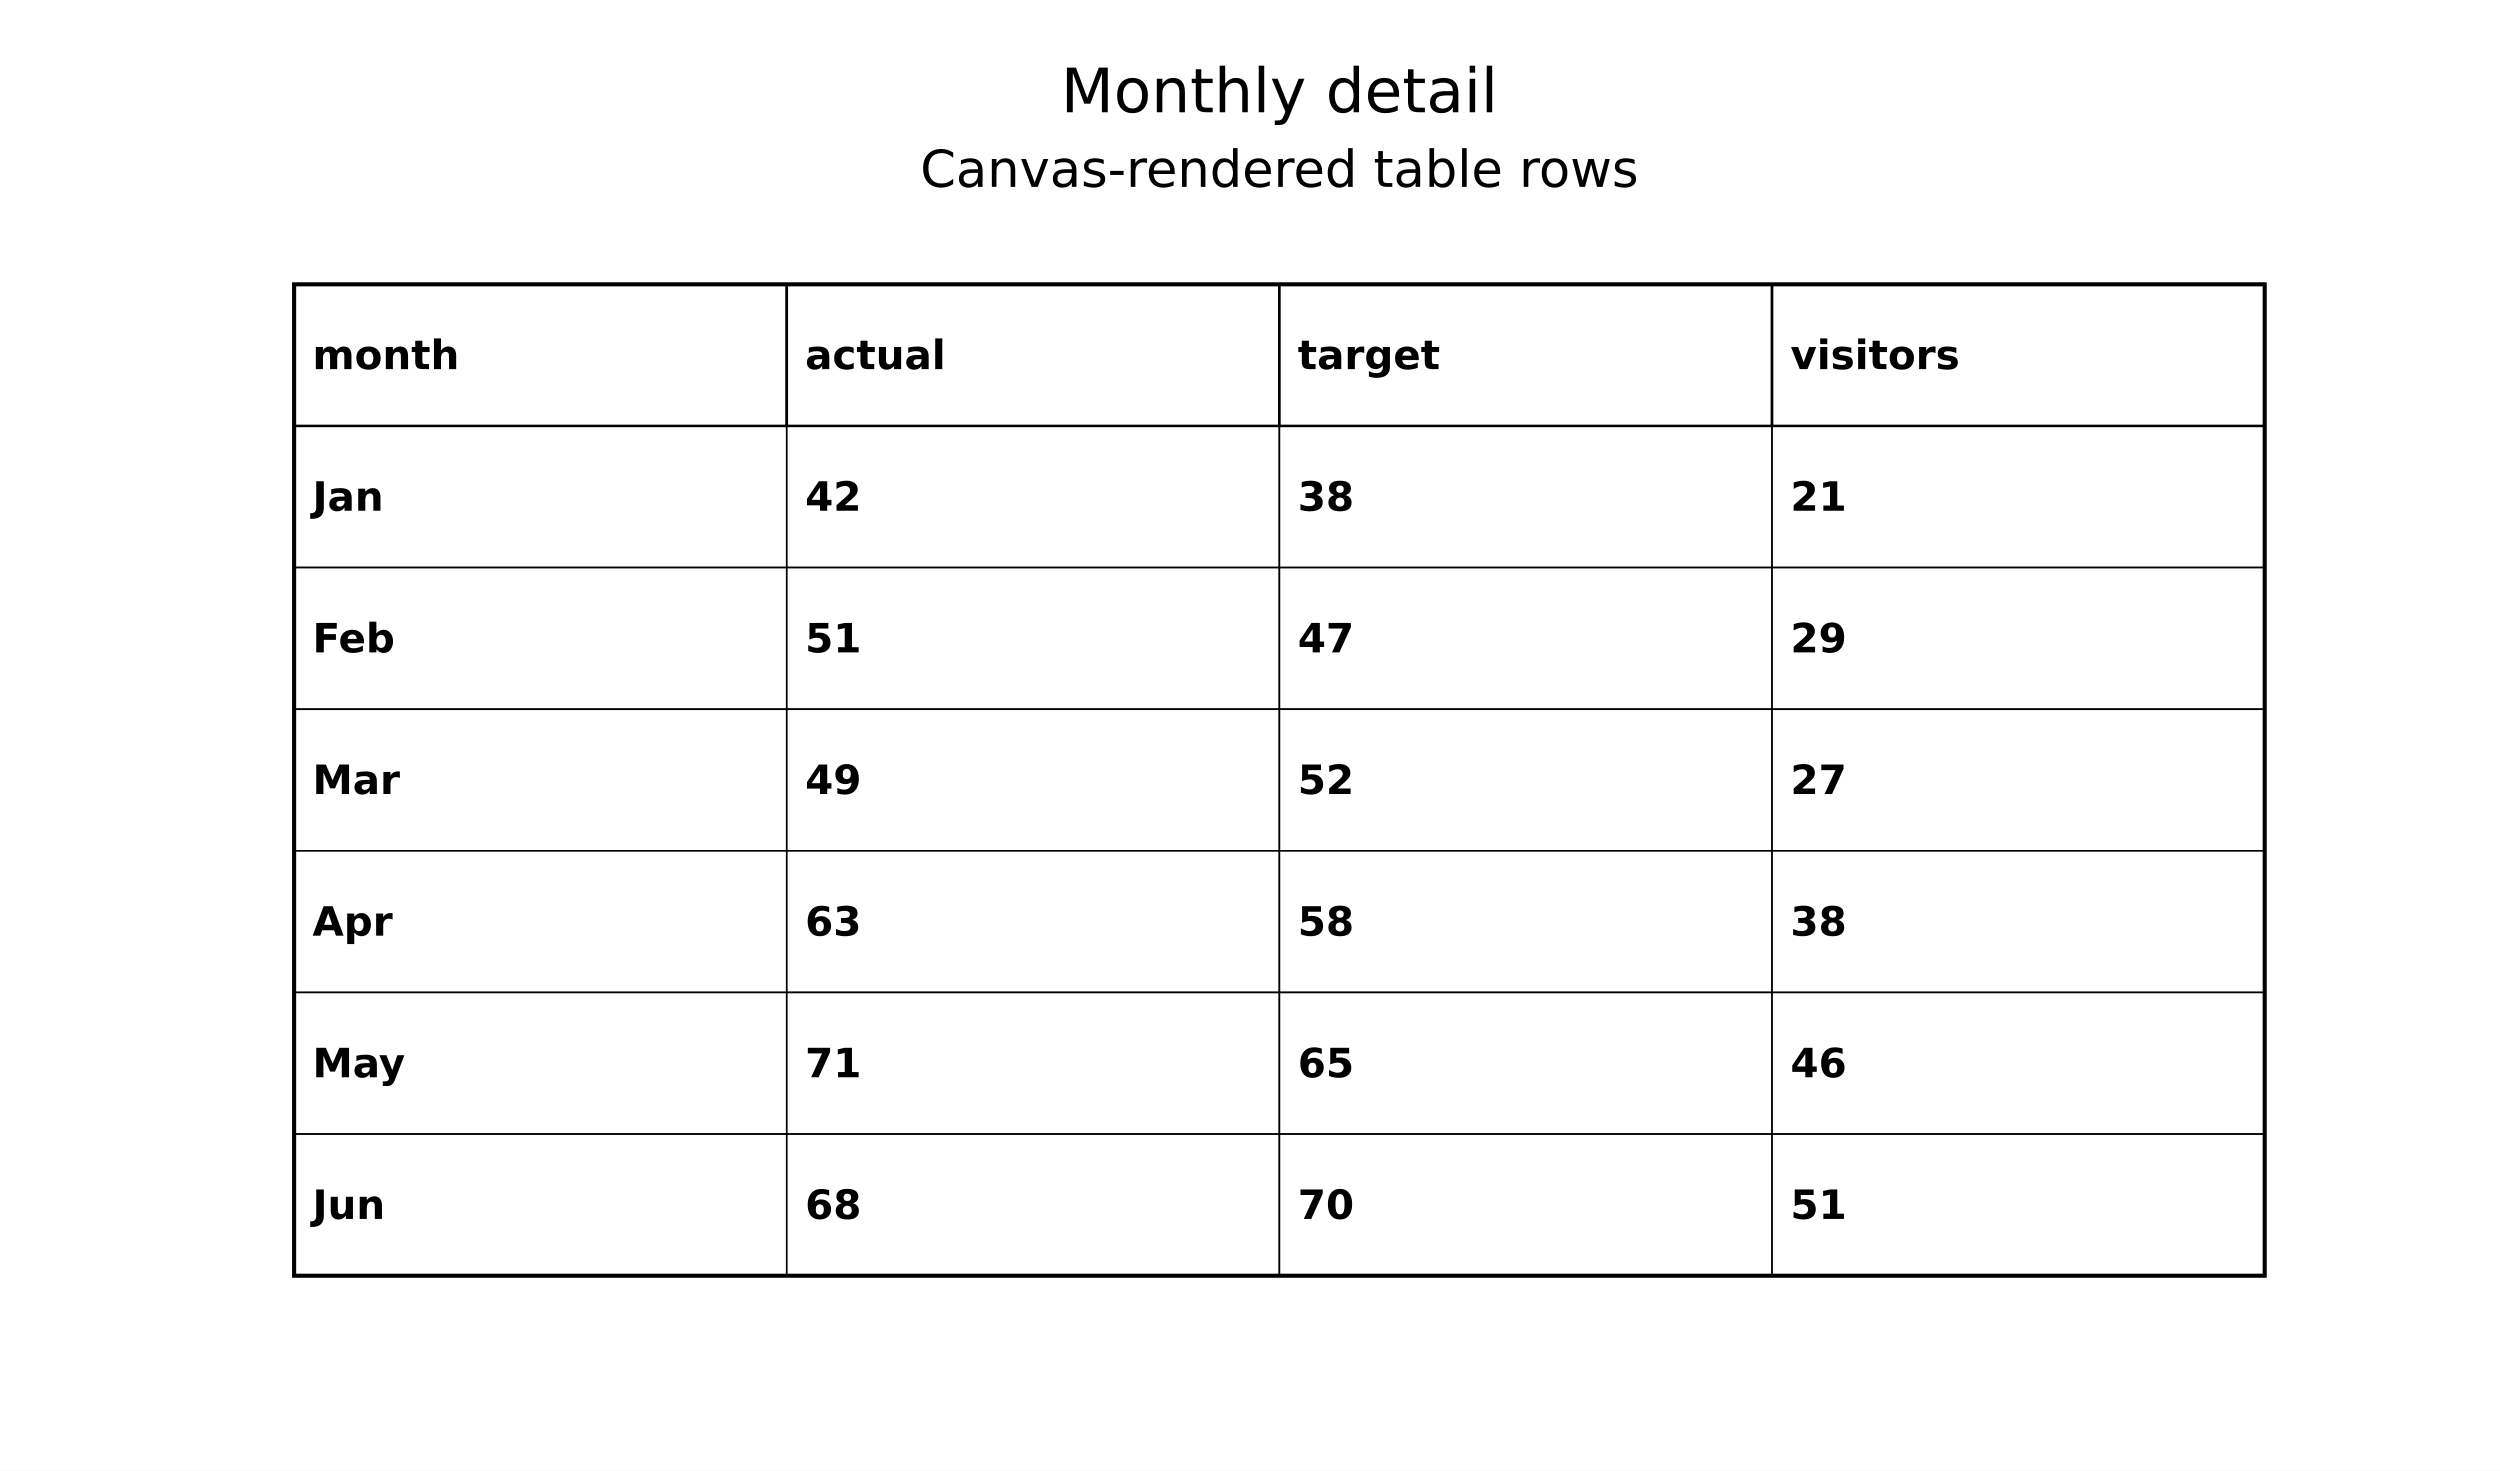
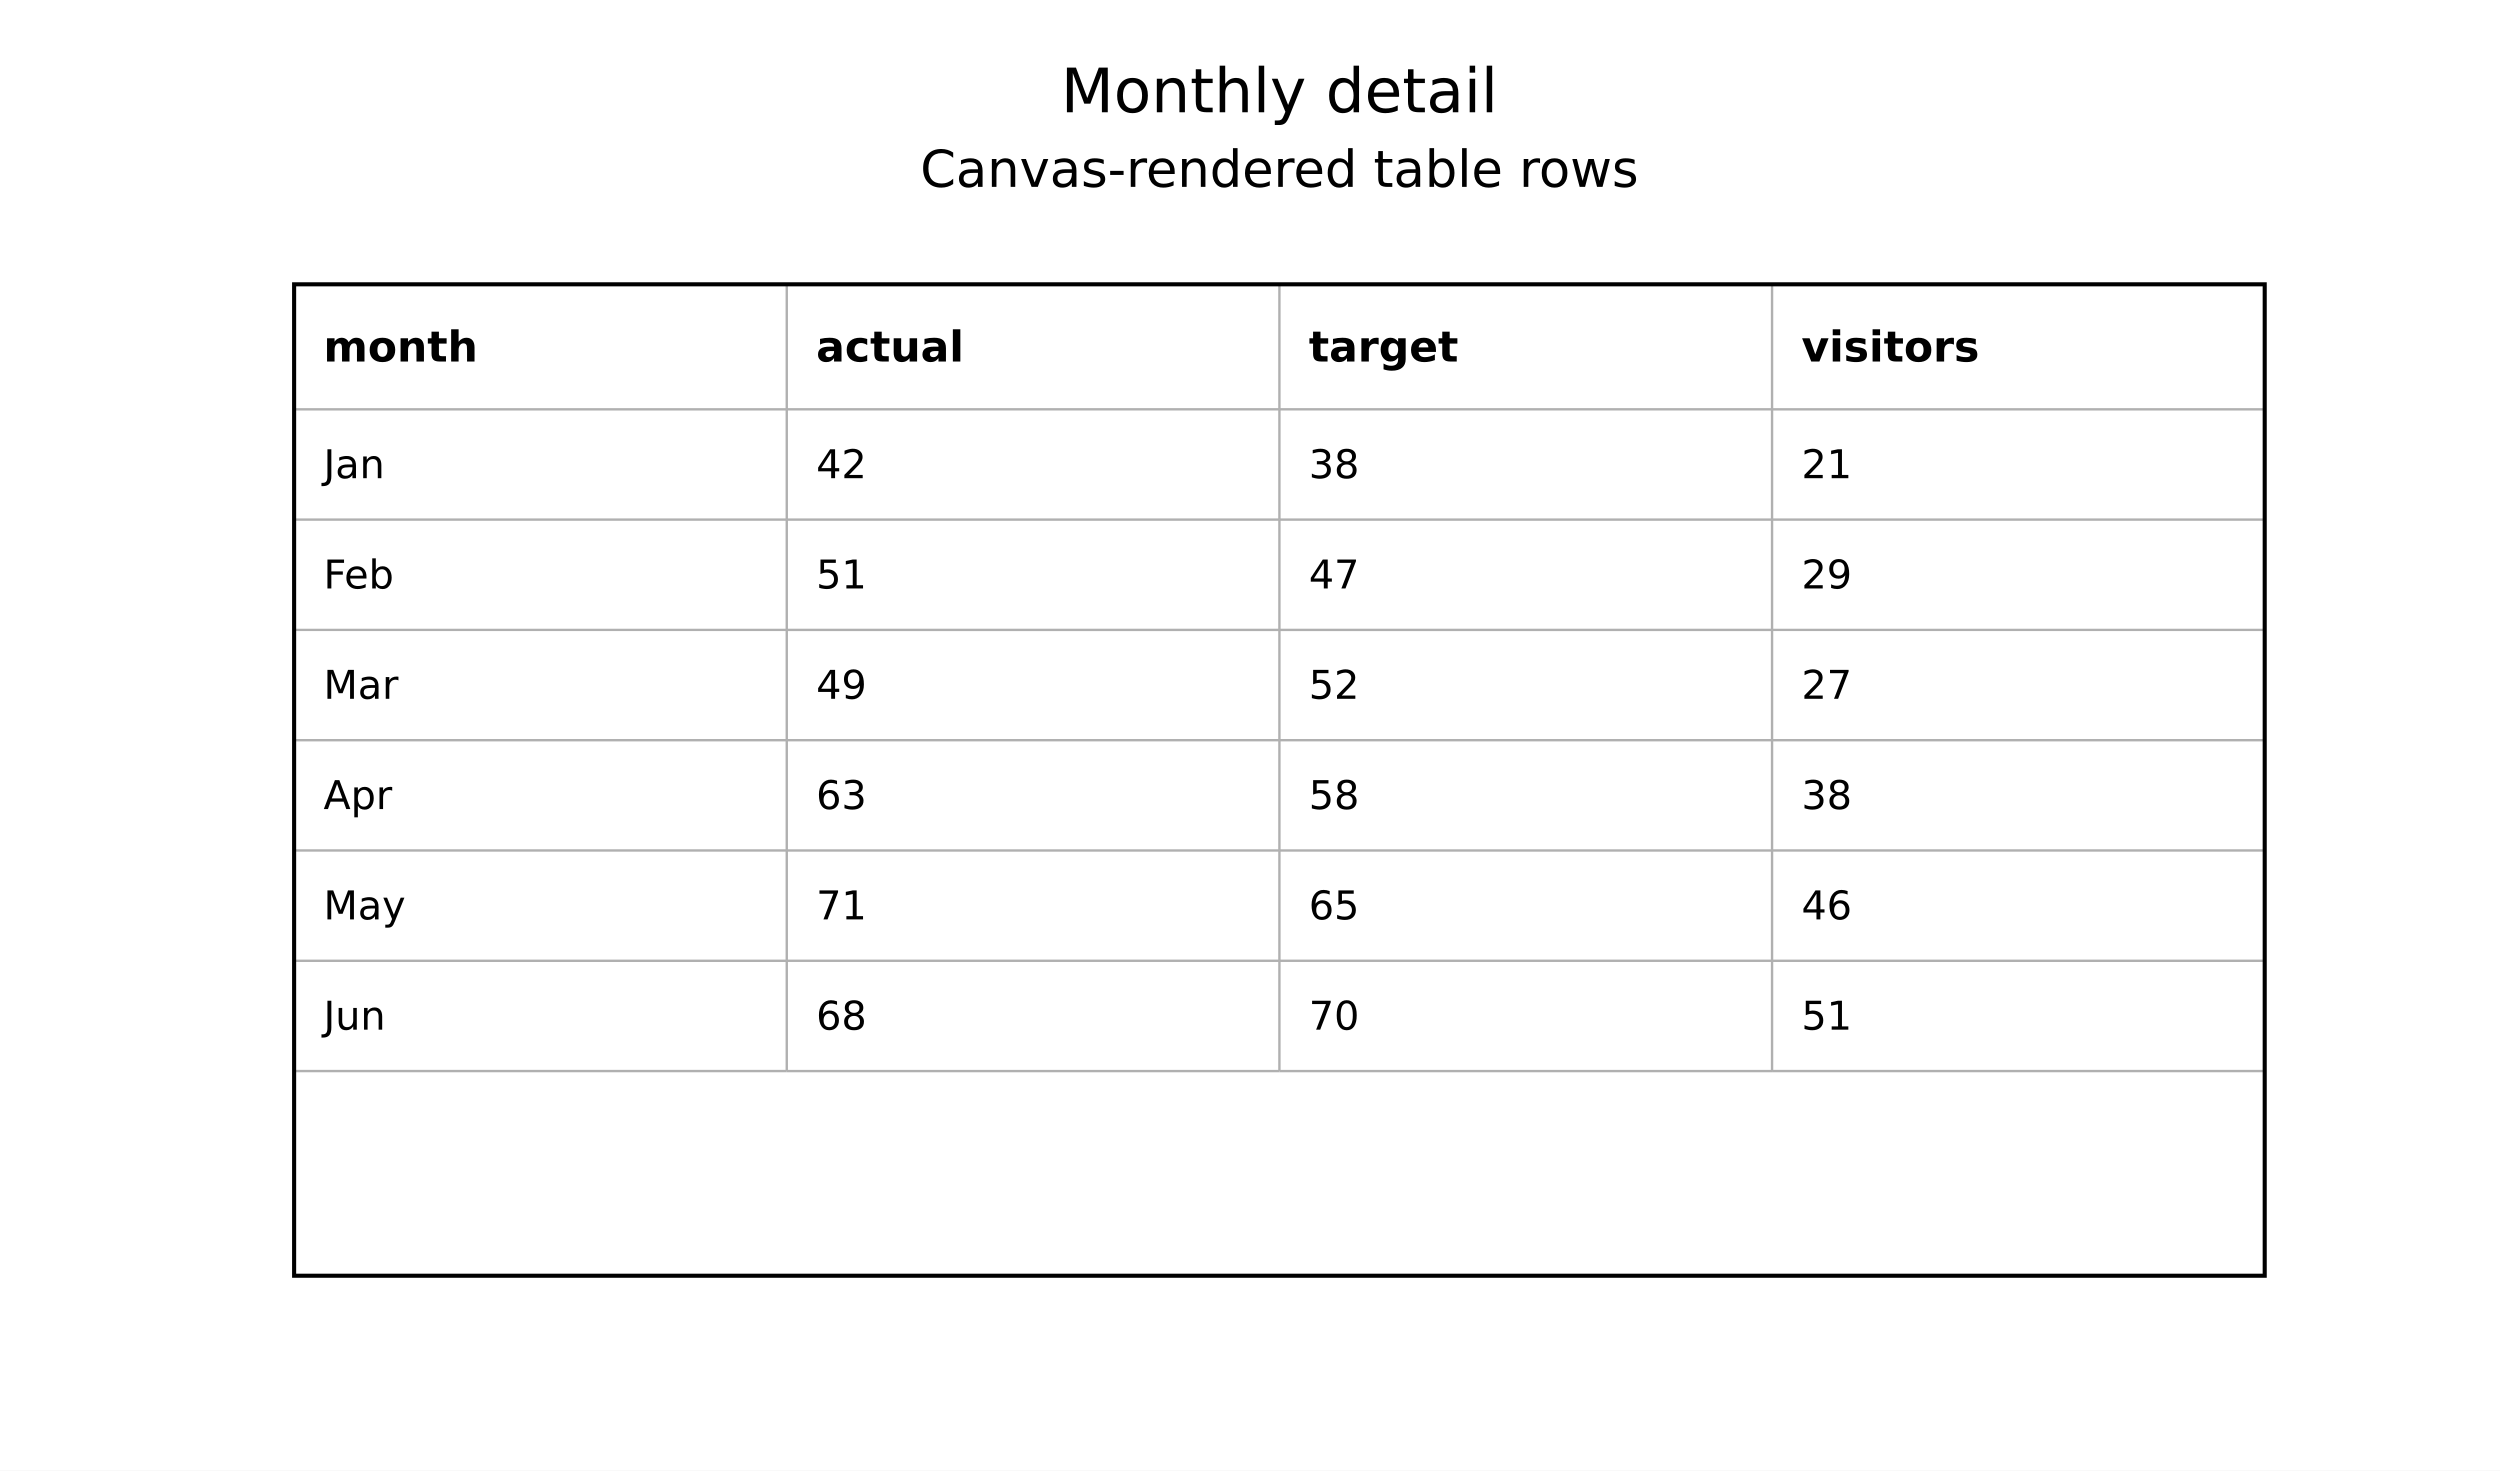
<svg xmlns="http://www.w3.org/2000/svg" width="680" height="400" viewBox="0 0 680 400" role="img" aria-labelledby="title description">
  <defs>
    <clipPath id="clip-1">
      <rect x="80" y="77.333" width="536" height="269.667" />
    </clipPath>
  </defs>
  <rect width="100%" height="100%" fill="#FFFFFF" />
  <g data-scene-node="scene:root">
    <rect data-scene-node="chart:panel" x="80" y="77.333" width="536" height="269.667" rx="0" fill="#FFFFFF" />
    <g data-scene-node="layer-0:group" clip-path="url(#clip-1)">
-       <rect data-scene-node="layer-0:table-cell:0:0" x="80" y="115.857" width="134" height="38.524" rx="0" fill="#FFFFFF" stroke="#000000" stroke-width="0.45" />
-       <rect data-scene-node="layer-0:table-cell:0:1" x="214" y="115.857" width="134" height="38.524" rx="0" fill="#FFFFFF" stroke="#000000" stroke-width="0.45" />
-       <rect data-scene-node="layer-0:table-cell:0:2" x="348" y="115.857" width="134" height="38.524" rx="0" fill="#FFFFFF" stroke="#000000" stroke-width="0.45" />
-       <rect data-scene-node="layer-0:table-cell:0:3" x="482" y="115.857" width="134" height="38.524" rx="0" fill="#FFFFFF" stroke="#000000" stroke-width="0.45" />
-       <rect data-scene-node="layer-0:table-cell:1:0" x="80" y="154.381" width="134" height="38.524" rx="0" fill="#FFFFFF" stroke="#000000" stroke-width="0.45" />
-       <rect data-scene-node="layer-0:table-cell:1:1" x="214" y="154.381" width="134" height="38.524" rx="0" fill="#FFFFFF" stroke="#000000" stroke-width="0.45" />
-       <rect data-scene-node="layer-0:table-cell:1:2" x="348" y="154.381" width="134" height="38.524" rx="0" fill="#FFFFFF" stroke="#000000" stroke-width="0.45" />
-       <rect data-scene-node="layer-0:table-cell:1:3" x="482" y="154.381" width="134" height="38.524" rx="0" fill="#FFFFFF" stroke="#000000" stroke-width="0.45" />
-       <rect data-scene-node="layer-0:table-cell:2:0" x="80" y="192.905" width="134" height="38.524" rx="0" fill="#FFFFFF" stroke="#000000" stroke-width="0.45" />
-       <rect data-scene-node="layer-0:table-cell:2:1" x="214" y="192.905" width="134" height="38.524" rx="0" fill="#FFFFFF" stroke="#000000" stroke-width="0.45" />
-       <rect data-scene-node="layer-0:table-cell:2:2" x="348" y="192.905" width="134" height="38.524" rx="0" fill="#FFFFFF" stroke="#000000" stroke-width="0.45" />
-       <rect data-scene-node="layer-0:table-cell:2:3" x="482" y="192.905" width="134" height="38.524" rx="0" fill="#FFFFFF" stroke="#000000" stroke-width="0.45" />
-       <rect data-scene-node="layer-0:table-cell:3:0" x="80" y="231.429" width="134" height="38.524" rx="0" fill="#FFFFFF" stroke="#000000" stroke-width="0.45" />
-       <rect data-scene-node="layer-0:table-cell:3:1" x="214" y="231.429" width="134" height="38.524" rx="0" fill="#FFFFFF" stroke="#000000" stroke-width="0.45" />
-       <rect data-scene-node="layer-0:table-cell:3:2" x="348" y="231.429" width="134" height="38.524" rx="0" fill="#FFFFFF" stroke="#000000" stroke-width="0.45" />
-       <rect data-scene-node="layer-0:table-cell:3:3" x="482" y="231.429" width="134" height="38.524" rx="0" fill="#FFFFFF" stroke="#000000" stroke-width="0.45" />
-       <rect data-scene-node="layer-0:table-cell:4:0" x="80" y="269.952" width="134" height="38.524" rx="0" fill="#FFFFFF" stroke="#000000" stroke-width="0.45" />
-       <rect data-scene-node="layer-0:table-cell:4:1" x="214" y="269.952" width="134" height="38.524" rx="0" fill="#FFFFFF" stroke="#000000" stroke-width="0.45" />
-       <rect data-scene-node="layer-0:table-cell:4:2" x="348" y="269.952" width="134" height="38.524" rx="0" fill="#FFFFFF" stroke="#000000" stroke-width="0.45" />
-       <rect data-scene-node="layer-0:table-cell:4:3" x="482" y="269.952" width="134" height="38.524" rx="0" fill="#FFFFFF" stroke="#000000" stroke-width="0.45" />
-       <rect data-scene-node="layer-0:table-cell:5:0" x="80" y="308.476" width="134" height="38.524" rx="0" fill="#FFFFFF" stroke="#000000" stroke-width="0.45" />
-       <rect data-scene-node="layer-0:table-cell:5:1" x="214" y="308.476" width="134" height="38.524" rx="0" fill="#FFFFFF" stroke="#000000" stroke-width="0.45" />
-       <rect data-scene-node="layer-0:table-cell:5:2" x="348" y="308.476" width="134" height="38.524" rx="0" fill="#FFFFFF" stroke="#000000" stroke-width="0.45" />
-       <rect data-scene-node="layer-0:table-cell:5:3" x="482" y="308.476" width="134" height="38.524" rx="0" fill="#FFFFFF" stroke="#000000" stroke-width="0.45" />
-       <rect data-scene-node="layer-0:table-header:0" x="80" y="77.333" width="134" height="38.524" rx="0" fill="#FFFFFF" stroke="#000000" stroke-width="0.7" />
-       <rect data-scene-node="layer-0:table-header:1" x="214" y="77.333" width="134" height="38.524" rx="0" fill="#FFFFFF" stroke="#000000" stroke-width="0.7" />
-       <rect data-scene-node="layer-0:table-header:2" x="348" y="77.333" width="134" height="38.524" rx="0" fill="#FFFFFF" stroke="#000000" stroke-width="0.7" />
-       <rect data-scene-node="layer-0:table-header:3" x="482" y="77.333" width="134" height="38.524" rx="0" fill="#FFFFFF" stroke="#000000" stroke-width="0.7" />
-       <text data-scene-node="layer-0:table-cell-label:0:0" x="85" y="135.119" fill="#000000" font-family="&quot;DejaVu Sans&quot;, &quot;Bitstream Vera Sans&quot;, &quot;Computer Modern Sans Serif&quot;, Arial, Helvetica, sans-serif" font-size="11" font-weight="600" text-anchor="start" dominant-baseline="central">Jan</text>
-       <text data-scene-node="layer-0:table-cell-label:0:1" x="219" y="135.119" fill="#000000" font-family="&quot;DejaVu Sans&quot;, &quot;Bitstream Vera Sans&quot;, &quot;Computer Modern Sans Serif&quot;, Arial, Helvetica, sans-serif" font-size="11" font-weight="600" text-anchor="start" dominant-baseline="central">42</text>
-       <text data-scene-node="layer-0:table-cell-label:0:2" x="353" y="135.119" fill="#000000" font-family="&quot;DejaVu Sans&quot;, &quot;Bitstream Vera Sans&quot;, &quot;Computer Modern Sans Serif&quot;, Arial, Helvetica, sans-serif" font-size="11" font-weight="600" text-anchor="start" dominant-baseline="central">38</text>
-       <text data-scene-node="layer-0:table-cell-label:0:3" x="487" y="135.119" fill="#000000" font-family="&quot;DejaVu Sans&quot;, &quot;Bitstream Vera Sans&quot;, &quot;Computer Modern Sans Serif&quot;, Arial, Helvetica, sans-serif" font-size="11" font-weight="600" text-anchor="start" dominant-baseline="central">21</text>
-       <text data-scene-node="layer-0:table-cell-label:1:0" x="85" y="173.643" fill="#000000" font-family="&quot;DejaVu Sans&quot;, &quot;Bitstream Vera Sans&quot;, &quot;Computer Modern Sans Serif&quot;, Arial, Helvetica, sans-serif" font-size="11" font-weight="600" text-anchor="start" dominant-baseline="central">Feb</text>
-       <text data-scene-node="layer-0:table-cell-label:1:1" x="219" y="173.643" fill="#000000" font-family="&quot;DejaVu Sans&quot;, &quot;Bitstream Vera Sans&quot;, &quot;Computer Modern Sans Serif&quot;, Arial, Helvetica, sans-serif" font-size="11" font-weight="600" text-anchor="start" dominant-baseline="central">51</text>
-       <text data-scene-node="layer-0:table-cell-label:1:2" x="353" y="173.643" fill="#000000" font-family="&quot;DejaVu Sans&quot;, &quot;Bitstream Vera Sans&quot;, &quot;Computer Modern Sans Serif&quot;, Arial, Helvetica, sans-serif" font-size="11" font-weight="600" text-anchor="start" dominant-baseline="central">47</text>
-       <text data-scene-node="layer-0:table-cell-label:1:3" x="487" y="173.643" fill="#000000" font-family="&quot;DejaVu Sans&quot;, &quot;Bitstream Vera Sans&quot;, &quot;Computer Modern Sans Serif&quot;, Arial, Helvetica, sans-serif" font-size="11" font-weight="600" text-anchor="start" dominant-baseline="central">29</text>
-       <text data-scene-node="layer-0:table-cell-label:2:0" x="85" y="212.167" fill="#000000" font-family="&quot;DejaVu Sans&quot;, &quot;Bitstream Vera Sans&quot;, &quot;Computer Modern Sans Serif&quot;, Arial, Helvetica, sans-serif" font-size="11" font-weight="600" text-anchor="start" dominant-baseline="central">Mar</text>
-       <text data-scene-node="layer-0:table-cell-label:2:1" x="219" y="212.167" fill="#000000" font-family="&quot;DejaVu Sans&quot;, &quot;Bitstream Vera Sans&quot;, &quot;Computer Modern Sans Serif&quot;, Arial, Helvetica, sans-serif" font-size="11" font-weight="600" text-anchor="start" dominant-baseline="central">49</text>
-       <text data-scene-node="layer-0:table-cell-label:2:2" x="353" y="212.167" fill="#000000" font-family="&quot;DejaVu Sans&quot;, &quot;Bitstream Vera Sans&quot;, &quot;Computer Modern Sans Serif&quot;, Arial, Helvetica, sans-serif" font-size="11" font-weight="600" text-anchor="start" dominant-baseline="central">52</text>
-       <text data-scene-node="layer-0:table-cell-label:2:3" x="487" y="212.167" fill="#000000" font-family="&quot;DejaVu Sans&quot;, &quot;Bitstream Vera Sans&quot;, &quot;Computer Modern Sans Serif&quot;, Arial, Helvetica, sans-serif" font-size="11" font-weight="600" text-anchor="start" dominant-baseline="central">27</text>
-       <text data-scene-node="layer-0:table-cell-label:3:0" x="85" y="250.69" fill="#000000" font-family="&quot;DejaVu Sans&quot;, &quot;Bitstream Vera Sans&quot;, &quot;Computer Modern Sans Serif&quot;, Arial, Helvetica, sans-serif" font-size="11" font-weight="600" text-anchor="start" dominant-baseline="central">Apr</text>
-       <text data-scene-node="layer-0:table-cell-label:3:1" x="219" y="250.69" fill="#000000" font-family="&quot;DejaVu Sans&quot;, &quot;Bitstream Vera Sans&quot;, &quot;Computer Modern Sans Serif&quot;, Arial, Helvetica, sans-serif" font-size="11" font-weight="600" text-anchor="start" dominant-baseline="central">63</text>
-       <text data-scene-node="layer-0:table-cell-label:3:2" x="353" y="250.69" fill="#000000" font-family="&quot;DejaVu Sans&quot;, &quot;Bitstream Vera Sans&quot;, &quot;Computer Modern Sans Serif&quot;, Arial, Helvetica, sans-serif" font-size="11" font-weight="600" text-anchor="start" dominant-baseline="central">58</text>
-       <text data-scene-node="layer-0:table-cell-label:3:3" x="487" y="250.69" fill="#000000" font-family="&quot;DejaVu Sans&quot;, &quot;Bitstream Vera Sans&quot;, &quot;Computer Modern Sans Serif&quot;, Arial, Helvetica, sans-serif" font-size="11" font-weight="600" text-anchor="start" dominant-baseline="central">38</text>
-       <text data-scene-node="layer-0:table-cell-label:4:0" x="85" y="289.214" fill="#000000" font-family="&quot;DejaVu Sans&quot;, &quot;Bitstream Vera Sans&quot;, &quot;Computer Modern Sans Serif&quot;, Arial, Helvetica, sans-serif" font-size="11" font-weight="600" text-anchor="start" dominant-baseline="central">May</text>
-       <text data-scene-node="layer-0:table-cell-label:4:1" x="219" y="289.214" fill="#000000" font-family="&quot;DejaVu Sans&quot;, &quot;Bitstream Vera Sans&quot;, &quot;Computer Modern Sans Serif&quot;, Arial, Helvetica, sans-serif" font-size="11" font-weight="600" text-anchor="start" dominant-baseline="central">71</text>
-       <text data-scene-node="layer-0:table-cell-label:4:2" x="353" y="289.214" fill="#000000" font-family="&quot;DejaVu Sans&quot;, &quot;Bitstream Vera Sans&quot;, &quot;Computer Modern Sans Serif&quot;, Arial, Helvetica, sans-serif" font-size="11" font-weight="600" text-anchor="start" dominant-baseline="central">65</text>
-       <text data-scene-node="layer-0:table-cell-label:4:3" x="487" y="289.214" fill="#000000" font-family="&quot;DejaVu Sans&quot;, &quot;Bitstream Vera Sans&quot;, &quot;Computer Modern Sans Serif&quot;, Arial, Helvetica, sans-serif" font-size="11" font-weight="600" text-anchor="start" dominant-baseline="central">46</text>
-       <text data-scene-node="layer-0:table-cell-label:5:0" x="85" y="327.738" fill="#000000" font-family="&quot;DejaVu Sans&quot;, &quot;Bitstream Vera Sans&quot;, &quot;Computer Modern Sans Serif&quot;, Arial, Helvetica, sans-serif" font-size="11" font-weight="600" text-anchor="start" dominant-baseline="central">Jun</text>
-       <text data-scene-node="layer-0:table-cell-label:5:1" x="219" y="327.738" fill="#000000" font-family="&quot;DejaVu Sans&quot;, &quot;Bitstream Vera Sans&quot;, &quot;Computer Modern Sans Serif&quot;, Arial, Helvetica, sans-serif" font-size="11" font-weight="600" text-anchor="start" dominant-baseline="central">68</text>
-       <text data-scene-node="layer-0:table-cell-label:5:2" x="353" y="327.738" fill="#000000" font-family="&quot;DejaVu Sans&quot;, &quot;Bitstream Vera Sans&quot;, &quot;Computer Modern Sans Serif&quot;, Arial, Helvetica, sans-serif" font-size="11" font-weight="600" text-anchor="start" dominant-baseline="central">70</text>
-       <text data-scene-node="layer-0:table-cell-label:5:3" x="487" y="327.738" fill="#000000" font-family="&quot;DejaVu Sans&quot;, &quot;Bitstream Vera Sans&quot;, &quot;Computer Modern Sans Serif&quot;, Arial, Helvetica, sans-serif" font-size="11" font-weight="600" text-anchor="start" dominant-baseline="central">51</text>
-       <text data-scene-node="layer-0:table-header-label:0" x="85" y="96.595" fill="#000000" font-family="&quot;DejaVu Sans&quot;, &quot;Bitstream Vera Sans&quot;, &quot;Computer Modern Sans Serif&quot;, Arial, Helvetica, sans-serif" font-size="11" font-weight="700" text-anchor="start" dominant-baseline="central">month</text>
-       <text data-scene-node="layer-0:table-header-label:1" x="219" y="96.595" fill="#000000" font-family="&quot;DejaVu Sans&quot;, &quot;Bitstream Vera Sans&quot;, &quot;Computer Modern Sans Serif&quot;, Arial, Helvetica, sans-serif" font-size="11" font-weight="700" text-anchor="start" dominant-baseline="central">actual</text>
-       <text data-scene-node="layer-0:table-header-label:2" x="353" y="96.595" fill="#000000" font-family="&quot;DejaVu Sans&quot;, &quot;Bitstream Vera Sans&quot;, &quot;Computer Modern Sans Serif&quot;, Arial, Helvetica, sans-serif" font-size="11" font-weight="700" text-anchor="start" dominant-baseline="central">target</text>
-       <text data-scene-node="layer-0:table-header-label:3" x="487" y="96.595" fill="#000000" font-family="&quot;DejaVu Sans&quot;, &quot;Bitstream Vera Sans&quot;, &quot;Computer Modern Sans Serif&quot;, Arial, Helvetica, sans-serif" font-size="11" font-weight="700" text-anchor="start" dominant-baseline="central">visitors</text>
+       <rect data-scene-node="layer-0:table-cell:0:0" x="80" y="111.333" width="134" height="30" rx="0" fill="#FFFFFF" />
+       <rect data-scene-node="layer-0:table-cell:0:1" x="214" y="111.333" width="134" height="30" rx="0" fill="#FFFFFF" />
+       <rect data-scene-node="layer-0:table-cell:0:2" x="348" y="111.333" width="134" height="30" rx="0" fill="#FFFFFF" />
+       <rect data-scene-node="layer-0:table-cell:0:3" x="482" y="111.333" width="134" height="30" rx="0" fill="#FFFFFF" />
+       <rect data-scene-node="layer-0:table-cell:1:0" x="80" y="141.333" width="134" height="30" rx="0" fill="#FFFFFF" />
+       <rect data-scene-node="layer-0:table-cell:1:1" x="214" y="141.333" width="134" height="30" rx="0" fill="#FFFFFF" />
+       <rect data-scene-node="layer-0:table-cell:1:2" x="348" y="141.333" width="134" height="30" rx="0" fill="#FFFFFF" />
+       <rect data-scene-node="layer-0:table-cell:1:3" x="482" y="141.333" width="134" height="30" rx="0" fill="#FFFFFF" />
+       <rect data-scene-node="layer-0:table-cell:2:0" x="80" y="171.333" width="134" height="30" rx="0" fill="#FFFFFF" />
+       <rect data-scene-node="layer-0:table-cell:2:1" x="214" y="171.333" width="134" height="30" rx="0" fill="#FFFFFF" />
+       <rect data-scene-node="layer-0:table-cell:2:2" x="348" y="171.333" width="134" height="30" rx="0" fill="#FFFFFF" />
+       <rect data-scene-node="layer-0:table-cell:2:3" x="482" y="171.333" width="134" height="30" rx="0" fill="#FFFFFF" />
+       <rect data-scene-node="layer-0:table-cell:3:0" x="80" y="201.333" width="134" height="30" rx="0" fill="#FFFFFF" />
+       <rect data-scene-node="layer-0:table-cell:3:1" x="214" y="201.333" width="134" height="30" rx="0" fill="#FFFFFF" />
+       <rect data-scene-node="layer-0:table-cell:3:2" x="348" y="201.333" width="134" height="30" rx="0" fill="#FFFFFF" />
+       <rect data-scene-node="layer-0:table-cell:3:3" x="482" y="201.333" width="134" height="30" rx="0" fill="#FFFFFF" />
+       <rect data-scene-node="layer-0:table-cell:4:0" x="80" y="231.333" width="134" height="30" rx="0" fill="#FFFFFF" />
+       <rect data-scene-node="layer-0:table-cell:4:1" x="214" y="231.333" width="134" height="30" rx="0" fill="#FFFFFF" />
+       <rect data-scene-node="layer-0:table-cell:4:2" x="348" y="231.333" width="134" height="30" rx="0" fill="#FFFFFF" />
+       <rect data-scene-node="layer-0:table-cell:4:3" x="482" y="231.333" width="134" height="30" rx="0" fill="#FFFFFF" />
+       <rect data-scene-node="layer-0:table-cell:5:0" x="80" y="261.333" width="134" height="30" rx="0" fill="#FFFFFF" />
+       <rect data-scene-node="layer-0:table-cell:5:1" x="214" y="261.333" width="134" height="30" rx="0" fill="#FFFFFF" />
+       <rect data-scene-node="layer-0:table-cell:5:2" x="348" y="261.333" width="134" height="30" rx="0" fill="#FFFFFF" />
+       <rect data-scene-node="layer-0:table-cell:5:3" x="482" y="261.333" width="134" height="30" rx="0" fill="#FFFFFF" />
+       <rect data-scene-node="layer-0:table-header:0" x="80" y="77.333" width="134" height="34" rx="0" fill="#FFFFFF" />
+       <rect data-scene-node="layer-0:table-header:1" x="214" y="77.333" width="134" height="34" rx="0" fill="#FFFFFF" />
+       <rect data-scene-node="layer-0:table-header:2" x="348" y="77.333" width="134" height="34" rx="0" fill="#FFFFFF" />
+       <rect data-scene-node="layer-0:table-header:3" x="482" y="77.333" width="134" height="34" rx="0" fill="#FFFFFF" />
+       <line data-scene-node="layer-0:table-grid-header:0:grid-top" x1="80" y1="77.333" x2="214" y2="77.333" fill="none" stroke="#B0B0B0" stroke-width="0.65" />
+       <line data-scene-node="layer-0:table-grid-header:0:grid-bottom" x1="80" y1="111.333" x2="214" y2="111.333" fill="none" stroke="#B0B0B0" stroke-width="0.65" />
+       <line data-scene-node="layer-0:table-grid-header:0:grid-left" x1="80" y1="77.333" x2="80" y2="111.333" fill="none" stroke="#B0B0B0" stroke-width="0.65" />
+       <line data-scene-node="layer-0:table-grid-header:0:grid-right" x1="214" y1="77.333" x2="214" y2="111.333" fill="none" stroke="#B0B0B0" stroke-width="0.65" />
+       <line data-scene-node="layer-0:table-grid-header:1:grid-top" x1="214" y1="77.333" x2="348" y2="77.333" fill="none" stroke="#B0B0B0" stroke-width="0.65" />
+       <line data-scene-node="layer-0:table-grid-header:1:grid-bottom" x1="214" y1="111.333" x2="348" y2="111.333" fill="none" stroke="#B0B0B0" stroke-width="0.65" />
+       <line data-scene-node="layer-0:table-grid-header:1:grid-right" x1="348" y1="77.333" x2="348" y2="111.333" fill="none" stroke="#B0B0B0" stroke-width="0.65" />
+       <line data-scene-node="layer-0:table-grid-header:2:grid-top" x1="348" y1="77.333" x2="482" y2="77.333" fill="none" stroke="#B0B0B0" stroke-width="0.65" />
+       <line data-scene-node="layer-0:table-grid-header:2:grid-bottom" x1="348" y1="111.333" x2="482" y2="111.333" fill="none" stroke="#B0B0B0" stroke-width="0.65" />
+       <line data-scene-node="layer-0:table-grid-header:2:grid-right" x1="482" y1="77.333" x2="482" y2="111.333" fill="none" stroke="#B0B0B0" stroke-width="0.65" />
+       <line data-scene-node="layer-0:table-grid-header:3:grid-top" x1="482" y1="77.333" x2="616" y2="77.333" fill="none" stroke="#B0B0B0" stroke-width="0.65" />
+       <line data-scene-node="layer-0:table-grid-header:3:grid-bottom" x1="482" y1="111.333" x2="616" y2="111.333" fill="none" stroke="#B0B0B0" stroke-width="0.65" />
+       <line data-scene-node="layer-0:table-grid-header:3:grid-right" x1="616" y1="77.333" x2="616" y2="111.333" fill="none" stroke="#B0B0B0" stroke-width="0.65" />
+       <line data-scene-node="layer-0:table-grid-cell:0:0:grid-bottom" x1="80" y1="141.333" x2="214" y2="141.333" fill="none" stroke="#B0B0B0" stroke-width="0.65" />
+       <line data-scene-node="layer-0:table-grid-cell:0:0:grid-left" x1="80" y1="111.333" x2="80" y2="141.333" fill="none" stroke="#B0B0B0" stroke-width="0.65" />
+       <line data-scene-node="layer-0:table-grid-cell:0:0:grid-right" x1="214" y1="111.333" x2="214" y2="141.333" fill="none" stroke="#B0B0B0" stroke-width="0.65" />
+       <line data-scene-node="layer-0:table-grid-cell:0:1:grid-bottom" x1="214" y1="141.333" x2="348" y2="141.333" fill="none" stroke="#B0B0B0" stroke-width="0.65" />
+       <line data-scene-node="layer-0:table-grid-cell:0:1:grid-right" x1="348" y1="111.333" x2="348" y2="141.333" fill="none" stroke="#B0B0B0" stroke-width="0.65" />
+       <line data-scene-node="layer-0:table-grid-cell:0:2:grid-bottom" x1="348" y1="141.333" x2="482" y2="141.333" fill="none" stroke="#B0B0B0" stroke-width="0.65" />
+       <line data-scene-node="layer-0:table-grid-cell:0:2:grid-right" x1="482" y1="111.333" x2="482" y2="141.333" fill="none" stroke="#B0B0B0" stroke-width="0.65" />
+       <line data-scene-node="layer-0:table-grid-cell:0:3:grid-bottom" x1="482" y1="141.333" x2="616" y2="141.333" fill="none" stroke="#B0B0B0" stroke-width="0.65" />
+       <line data-scene-node="layer-0:table-grid-cell:0:3:grid-right" x1="616" y1="111.333" x2="616" y2="141.333" fill="none" stroke="#B0B0B0" stroke-width="0.65" />
+       <line data-scene-node="layer-0:table-grid-cell:1:0:grid-bottom" x1="80" y1="171.333" x2="214" y2="171.333" fill="none" stroke="#B0B0B0" stroke-width="0.65" />
+       <line data-scene-node="layer-0:table-grid-cell:1:0:grid-left" x1="80" y1="141.333" x2="80" y2="171.333" fill="none" stroke="#B0B0B0" stroke-width="0.65" />
+       <line data-scene-node="layer-0:table-grid-cell:1:0:grid-right" x1="214" y1="141.333" x2="214" y2="171.333" fill="none" stroke="#B0B0B0" stroke-width="0.65" />
+       <line data-scene-node="layer-0:table-grid-cell:1:1:grid-bottom" x1="214" y1="171.333" x2="348" y2="171.333" fill="none" stroke="#B0B0B0" stroke-width="0.65" />
+       <line data-scene-node="layer-0:table-grid-cell:1:1:grid-right" x1="348" y1="141.333" x2="348" y2="171.333" fill="none" stroke="#B0B0B0" stroke-width="0.65" />
+       <line data-scene-node="layer-0:table-grid-cell:1:2:grid-bottom" x1="348" y1="171.333" x2="482" y2="171.333" fill="none" stroke="#B0B0B0" stroke-width="0.65" />
+       <line data-scene-node="layer-0:table-grid-cell:1:2:grid-right" x1="482" y1="141.333" x2="482" y2="171.333" fill="none" stroke="#B0B0B0" stroke-width="0.65" />
+       <line data-scene-node="layer-0:table-grid-cell:1:3:grid-bottom" x1="482" y1="171.333" x2="616" y2="171.333" fill="none" stroke="#B0B0B0" stroke-width="0.65" />
+       <line data-scene-node="layer-0:table-grid-cell:1:3:grid-right" x1="616" y1="141.333" x2="616" y2="171.333" fill="none" stroke="#B0B0B0" stroke-width="0.65" />
+       <line data-scene-node="layer-0:table-grid-cell:2:0:grid-bottom" x1="80" y1="201.333" x2="214" y2="201.333" fill="none" stroke="#B0B0B0" stroke-width="0.65" />
+       <line data-scene-node="layer-0:table-grid-cell:2:0:grid-left" x1="80" y1="171.333" x2="80" y2="201.333" fill="none" stroke="#B0B0B0" stroke-width="0.65" />
+       <line data-scene-node="layer-0:table-grid-cell:2:0:grid-right" x1="214" y1="171.333" x2="214" y2="201.333" fill="none" stroke="#B0B0B0" stroke-width="0.65" />
+       <line data-scene-node="layer-0:table-grid-cell:2:1:grid-bottom" x1="214" y1="201.333" x2="348" y2="201.333" fill="none" stroke="#B0B0B0" stroke-width="0.65" />
+       <line data-scene-node="layer-0:table-grid-cell:2:1:grid-right" x1="348" y1="171.333" x2="348" y2="201.333" fill="none" stroke="#B0B0B0" stroke-width="0.65" />
+       <line data-scene-node="layer-0:table-grid-cell:2:2:grid-bottom" x1="348" y1="201.333" x2="482" y2="201.333" fill="none" stroke="#B0B0B0" stroke-width="0.65" />
+       <line data-scene-node="layer-0:table-grid-cell:2:2:grid-right" x1="482" y1="171.333" x2="482" y2="201.333" fill="none" stroke="#B0B0B0" stroke-width="0.65" />
+       <line data-scene-node="layer-0:table-grid-cell:2:3:grid-bottom" x1="482" y1="201.333" x2="616" y2="201.333" fill="none" stroke="#B0B0B0" stroke-width="0.65" />
+       <line data-scene-node="layer-0:table-grid-cell:2:3:grid-right" x1="616" y1="171.333" x2="616" y2="201.333" fill="none" stroke="#B0B0B0" stroke-width="0.65" />
+       <line data-scene-node="layer-0:table-grid-cell:3:0:grid-bottom" x1="80" y1="231.333" x2="214" y2="231.333" fill="none" stroke="#B0B0B0" stroke-width="0.65" />
+       <line data-scene-node="layer-0:table-grid-cell:3:0:grid-left" x1="80" y1="201.333" x2="80" y2="231.333" fill="none" stroke="#B0B0B0" stroke-width="0.65" />
+       <line data-scene-node="layer-0:table-grid-cell:3:0:grid-right" x1="214" y1="201.333" x2="214" y2="231.333" fill="none" stroke="#B0B0B0" stroke-width="0.65" />
+       <line data-scene-node="layer-0:table-grid-cell:3:1:grid-bottom" x1="214" y1="231.333" x2="348" y2="231.333" fill="none" stroke="#B0B0B0" stroke-width="0.65" />
+       <line data-scene-node="layer-0:table-grid-cell:3:1:grid-right" x1="348" y1="201.333" x2="348" y2="231.333" fill="none" stroke="#B0B0B0" stroke-width="0.65" />
+       <line data-scene-node="layer-0:table-grid-cell:3:2:grid-bottom" x1="348" y1="231.333" x2="482" y2="231.333" fill="none" stroke="#B0B0B0" stroke-width="0.65" />
+       <line data-scene-node="layer-0:table-grid-cell:3:2:grid-right" x1="482" y1="201.333" x2="482" y2="231.333" fill="none" stroke="#B0B0B0" stroke-width="0.65" />
+       <line data-scene-node="layer-0:table-grid-cell:3:3:grid-bottom" x1="482" y1="231.333" x2="616" y2="231.333" fill="none" stroke="#B0B0B0" stroke-width="0.65" />
+       <line data-scene-node="layer-0:table-grid-cell:3:3:grid-right" x1="616" y1="201.333" x2="616" y2="231.333" fill="none" stroke="#B0B0B0" stroke-width="0.65" />
+       <line data-scene-node="layer-0:table-grid-cell:4:0:grid-bottom" x1="80" y1="261.333" x2="214" y2="261.333" fill="none" stroke="#B0B0B0" stroke-width="0.65" />
+       <line data-scene-node="layer-0:table-grid-cell:4:0:grid-left" x1="80" y1="231.333" x2="80" y2="261.333" fill="none" stroke="#B0B0B0" stroke-width="0.65" />
+       <line data-scene-node="layer-0:table-grid-cell:4:0:grid-right" x1="214" y1="231.333" x2="214" y2="261.333" fill="none" stroke="#B0B0B0" stroke-width="0.65" />
+       <line data-scene-node="layer-0:table-grid-cell:4:1:grid-bottom" x1="214" y1="261.333" x2="348" y2="261.333" fill="none" stroke="#B0B0B0" stroke-width="0.65" />
+       <line data-scene-node="layer-0:table-grid-cell:4:1:grid-right" x1="348" y1="231.333" x2="348" y2="261.333" fill="none" stroke="#B0B0B0" stroke-width="0.65" />
+       <line data-scene-node="layer-0:table-grid-cell:4:2:grid-bottom" x1="348" y1="261.333" x2="482" y2="261.333" fill="none" stroke="#B0B0B0" stroke-width="0.65" />
+       <line data-scene-node="layer-0:table-grid-cell:4:2:grid-right" x1="482" y1="231.333" x2="482" y2="261.333" fill="none" stroke="#B0B0B0" stroke-width="0.65" />
+       <line data-scene-node="layer-0:table-grid-cell:4:3:grid-bottom" x1="482" y1="261.333" x2="616" y2="261.333" fill="none" stroke="#B0B0B0" stroke-width="0.65" />
+       <line data-scene-node="layer-0:table-grid-cell:4:3:grid-right" x1="616" y1="231.333" x2="616" y2="261.333" fill="none" stroke="#B0B0B0" stroke-width="0.65" />
+       <line data-scene-node="layer-0:table-grid-cell:5:0:grid-bottom" x1="80" y1="291.333" x2="214" y2="291.333" fill="none" stroke="#B0B0B0" stroke-width="0.65" />
+       <line data-scene-node="layer-0:table-grid-cell:5:0:grid-left" x1="80" y1="261.333" x2="80" y2="291.333" fill="none" stroke="#B0B0B0" stroke-width="0.65" />
+       <line data-scene-node="layer-0:table-grid-cell:5:0:grid-right" x1="214" y1="261.333" x2="214" y2="291.333" fill="none" stroke="#B0B0B0" stroke-width="0.65" />
+       <line data-scene-node="layer-0:table-grid-cell:5:1:grid-bottom" x1="214" y1="291.333" x2="348" y2="291.333" fill="none" stroke="#B0B0B0" stroke-width="0.65" />
+       <line data-scene-node="layer-0:table-grid-cell:5:1:grid-right" x1="348" y1="261.333" x2="348" y2="291.333" fill="none" stroke="#B0B0B0" stroke-width="0.65" />
+       <line data-scene-node="layer-0:table-grid-cell:5:2:grid-bottom" x1="348" y1="291.333" x2="482" y2="291.333" fill="none" stroke="#B0B0B0" stroke-width="0.65" />
+       <line data-scene-node="layer-0:table-grid-cell:5:2:grid-right" x1="482" y1="261.333" x2="482" y2="291.333" fill="none" stroke="#B0B0B0" stroke-width="0.65" />
+       <line data-scene-node="layer-0:table-grid-cell:5:3:grid-bottom" x1="482" y1="291.333" x2="616" y2="291.333" fill="none" stroke="#B0B0B0" stroke-width="0.65" />
+       <line data-scene-node="layer-0:table-grid-cell:5:3:grid-right" x1="616" y1="261.333" x2="616" y2="291.333" fill="none" stroke="#B0B0B0" stroke-width="0.65" />
+       <text data-scene-node="layer-0:table-cell-label:0:0" x="88" y="126.333" fill="#000000" font-family="&quot;DejaVu Sans&quot;, &quot;Bitstream Vera Sans&quot;, &quot;Computer Modern Sans Serif&quot;, Arial, Helvetica, sans-serif" font-size="10.8" font-weight="500" text-anchor="start" dominant-baseline="central">Jan</text>
+       <text data-scene-node="layer-0:table-cell-label:0:1" x="222" y="126.333" fill="#000000" font-family="&quot;DejaVu Sans&quot;, &quot;Bitstream Vera Sans&quot;, &quot;Computer Modern Sans Serif&quot;, Arial, Helvetica, sans-serif" font-size="10.8" font-weight="500" text-anchor="start" dominant-baseline="central">42</text>
+       <text data-scene-node="layer-0:table-cell-label:0:2" x="356" y="126.333" fill="#000000" font-family="&quot;DejaVu Sans&quot;, &quot;Bitstream Vera Sans&quot;, &quot;Computer Modern Sans Serif&quot;, Arial, Helvetica, sans-serif" font-size="10.8" font-weight="500" text-anchor="start" dominant-baseline="central">38</text>
+       <text data-scene-node="layer-0:table-cell-label:0:3" x="490" y="126.333" fill="#000000" font-family="&quot;DejaVu Sans&quot;, &quot;Bitstream Vera Sans&quot;, &quot;Computer Modern Sans Serif&quot;, Arial, Helvetica, sans-serif" font-size="10.8" font-weight="500" text-anchor="start" dominant-baseline="central">21</text>
+       <text data-scene-node="layer-0:table-cell-label:1:0" x="88" y="156.333" fill="#000000" font-family="&quot;DejaVu Sans&quot;, &quot;Bitstream Vera Sans&quot;, &quot;Computer Modern Sans Serif&quot;, Arial, Helvetica, sans-serif" font-size="10.8" font-weight="500" text-anchor="start" dominant-baseline="central">Feb</text>
+       <text data-scene-node="layer-0:table-cell-label:1:1" x="222" y="156.333" fill="#000000" font-family="&quot;DejaVu Sans&quot;, &quot;Bitstream Vera Sans&quot;, &quot;Computer Modern Sans Serif&quot;, Arial, Helvetica, sans-serif" font-size="10.8" font-weight="500" text-anchor="start" dominant-baseline="central">51</text>
+       <text data-scene-node="layer-0:table-cell-label:1:2" x="356" y="156.333" fill="#000000" font-family="&quot;DejaVu Sans&quot;, &quot;Bitstream Vera Sans&quot;, &quot;Computer Modern Sans Serif&quot;, Arial, Helvetica, sans-serif" font-size="10.8" font-weight="500" text-anchor="start" dominant-baseline="central">47</text>
+       <text data-scene-node="layer-0:table-cell-label:1:3" x="490" y="156.333" fill="#000000" font-family="&quot;DejaVu Sans&quot;, &quot;Bitstream Vera Sans&quot;, &quot;Computer Modern Sans Serif&quot;, Arial, Helvetica, sans-serif" font-size="10.8" font-weight="500" text-anchor="start" dominant-baseline="central">29</text>
+       <text data-scene-node="layer-0:table-cell-label:2:0" x="88" y="186.333" fill="#000000" font-family="&quot;DejaVu Sans&quot;, &quot;Bitstream Vera Sans&quot;, &quot;Computer Modern Sans Serif&quot;, Arial, Helvetica, sans-serif" font-size="10.8" font-weight="500" text-anchor="start" dominant-baseline="central">Mar</text>
+       <text data-scene-node="layer-0:table-cell-label:2:1" x="222" y="186.333" fill="#000000" font-family="&quot;DejaVu Sans&quot;, &quot;Bitstream Vera Sans&quot;, &quot;Computer Modern Sans Serif&quot;, Arial, Helvetica, sans-serif" font-size="10.8" font-weight="500" text-anchor="start" dominant-baseline="central">49</text>
+       <text data-scene-node="layer-0:table-cell-label:2:2" x="356" y="186.333" fill="#000000" font-family="&quot;DejaVu Sans&quot;, &quot;Bitstream Vera Sans&quot;, &quot;Computer Modern Sans Serif&quot;, Arial, Helvetica, sans-serif" font-size="10.8" font-weight="500" text-anchor="start" dominant-baseline="central">52</text>
+       <text data-scene-node="layer-0:table-cell-label:2:3" x="490" y="186.333" fill="#000000" font-family="&quot;DejaVu Sans&quot;, &quot;Bitstream Vera Sans&quot;, &quot;Computer Modern Sans Serif&quot;, Arial, Helvetica, sans-serif" font-size="10.8" font-weight="500" text-anchor="start" dominant-baseline="central">27</text>
+       <text data-scene-node="layer-0:table-cell-label:3:0" x="88" y="216.333" fill="#000000" font-family="&quot;DejaVu Sans&quot;, &quot;Bitstream Vera Sans&quot;, &quot;Computer Modern Sans Serif&quot;, Arial, Helvetica, sans-serif" font-size="10.8" font-weight="500" text-anchor="start" dominant-baseline="central">Apr</text>
+       <text data-scene-node="layer-0:table-cell-label:3:1" x="222" y="216.333" fill="#000000" font-family="&quot;DejaVu Sans&quot;, &quot;Bitstream Vera Sans&quot;, &quot;Computer Modern Sans Serif&quot;, Arial, Helvetica, sans-serif" font-size="10.8" font-weight="500" text-anchor="start" dominant-baseline="central">63</text>
+       <text data-scene-node="layer-0:table-cell-label:3:2" x="356" y="216.333" fill="#000000" font-family="&quot;DejaVu Sans&quot;, &quot;Bitstream Vera Sans&quot;, &quot;Computer Modern Sans Serif&quot;, Arial, Helvetica, sans-serif" font-size="10.8" font-weight="500" text-anchor="start" dominant-baseline="central">58</text>
+       <text data-scene-node="layer-0:table-cell-label:3:3" x="490" y="216.333" fill="#000000" font-family="&quot;DejaVu Sans&quot;, &quot;Bitstream Vera Sans&quot;, &quot;Computer Modern Sans Serif&quot;, Arial, Helvetica, sans-serif" font-size="10.8" font-weight="500" text-anchor="start" dominant-baseline="central">38</text>
+       <text data-scene-node="layer-0:table-cell-label:4:0" x="88" y="246.333" fill="#000000" font-family="&quot;DejaVu Sans&quot;, &quot;Bitstream Vera Sans&quot;, &quot;Computer Modern Sans Serif&quot;, Arial, Helvetica, sans-serif" font-size="10.8" font-weight="500" text-anchor="start" dominant-baseline="central">May</text>
+       <text data-scene-node="layer-0:table-cell-label:4:1" x="222" y="246.333" fill="#000000" font-family="&quot;DejaVu Sans&quot;, &quot;Bitstream Vera Sans&quot;, &quot;Computer Modern Sans Serif&quot;, Arial, Helvetica, sans-serif" font-size="10.8" font-weight="500" text-anchor="start" dominant-baseline="central">71</text>
+       <text data-scene-node="layer-0:table-cell-label:4:2" x="356" y="246.333" fill="#000000" font-family="&quot;DejaVu Sans&quot;, &quot;Bitstream Vera Sans&quot;, &quot;Computer Modern Sans Serif&quot;, Arial, Helvetica, sans-serif" font-size="10.8" font-weight="500" text-anchor="start" dominant-baseline="central">65</text>
+       <text data-scene-node="layer-0:table-cell-label:4:3" x="490" y="246.333" fill="#000000" font-family="&quot;DejaVu Sans&quot;, &quot;Bitstream Vera Sans&quot;, &quot;Computer Modern Sans Serif&quot;, Arial, Helvetica, sans-serif" font-size="10.8" font-weight="500" text-anchor="start" dominant-baseline="central">46</text>
+       <text data-scene-node="layer-0:table-cell-label:5:0" x="88" y="276.333" fill="#000000" font-family="&quot;DejaVu Sans&quot;, &quot;Bitstream Vera Sans&quot;, &quot;Computer Modern Sans Serif&quot;, Arial, Helvetica, sans-serif" font-size="10.8" font-weight="500" text-anchor="start" dominant-baseline="central">Jun</text>
+       <text data-scene-node="layer-0:table-cell-label:5:1" x="222" y="276.333" fill="#000000" font-family="&quot;DejaVu Sans&quot;, &quot;Bitstream Vera Sans&quot;, &quot;Computer Modern Sans Serif&quot;, Arial, Helvetica, sans-serif" font-size="10.8" font-weight="500" text-anchor="start" dominant-baseline="central">68</text>
+       <text data-scene-node="layer-0:table-cell-label:5:2" x="356" y="276.333" fill="#000000" font-family="&quot;DejaVu Sans&quot;, &quot;Bitstream Vera Sans&quot;, &quot;Computer Modern Sans Serif&quot;, Arial, Helvetica, sans-serif" font-size="10.8" font-weight="500" text-anchor="start" dominant-baseline="central">70</text>
+       <text data-scene-node="layer-0:table-cell-label:5:3" x="490" y="276.333" fill="#000000" font-family="&quot;DejaVu Sans&quot;, &quot;Bitstream Vera Sans&quot;, &quot;Computer Modern Sans Serif&quot;, Arial, Helvetica, sans-serif" font-size="10.8" font-weight="500" text-anchor="start" dominant-baseline="central">51</text>
+       <text data-scene-node="layer-0:table-header-label:0" x="88" y="94.333" fill="#000000" font-family="&quot;DejaVu Sans&quot;, &quot;Bitstream Vera Sans&quot;, &quot;Computer Modern Sans Serif&quot;, Arial, Helvetica, sans-serif" font-size="11.56" font-weight="700" text-anchor="start" dominant-baseline="central">month</text>
+       <text data-scene-node="layer-0:table-header-label:1" x="222" y="94.333" fill="#000000" font-family="&quot;DejaVu Sans&quot;, &quot;Bitstream Vera Sans&quot;, &quot;Computer Modern Sans Serif&quot;, Arial, Helvetica, sans-serif" font-size="11.56" font-weight="700" text-anchor="start" dominant-baseline="central">actual</text>
+       <text data-scene-node="layer-0:table-header-label:2" x="356" y="94.333" fill="#000000" font-family="&quot;DejaVu Sans&quot;, &quot;Bitstream Vera Sans&quot;, &quot;Computer Modern Sans Serif&quot;, Arial, Helvetica, sans-serif" font-size="11.56" font-weight="700" text-anchor="start" dominant-baseline="central">target</text>
+       <text data-scene-node="layer-0:table-header-label:3" x="490" y="94.333" fill="#000000" font-family="&quot;DejaVu Sans&quot;, &quot;Bitstream Vera Sans&quot;, &quot;Computer Modern Sans Serif&quot;, Arial, Helvetica, sans-serif" font-size="11.56" font-weight="700" text-anchor="start" dominant-baseline="central">visitors</text>
    </g>
    <rect data-scene-node="chart:plot-box" x="80" y="77.333" width="536" height="269.667" rx="0" fill="none" stroke="#000000" stroke-width="1.111" />
    <text data-scene-node="chart:title" x="348" y="19" fill="#000000" font-family="&quot;DejaVu Sans&quot;, &quot;Bitstream Vera Sans&quot;, &quot;Computer Modern Sans Serif&quot;, Arial, Helvetica, sans-serif" font-size="16.667" font-weight="400" text-anchor="middle" dominant-baseline="text-before-edge">Monthly detail</text>
    <text data-scene-node="chart:subtitle" x="348" y="41.222" fill="#000000" font-family="&quot;DejaVu Sans&quot;, &quot;Bitstream Vera Sans&quot;, &quot;Computer Modern Sans Serif&quot;, Arial, Helvetica, sans-serif" font-size="13.889" font-weight="400" text-anchor="middle" dominant-baseline="text-before-edge">Canvas-rendered table rows</text>
  </g>
</svg>
